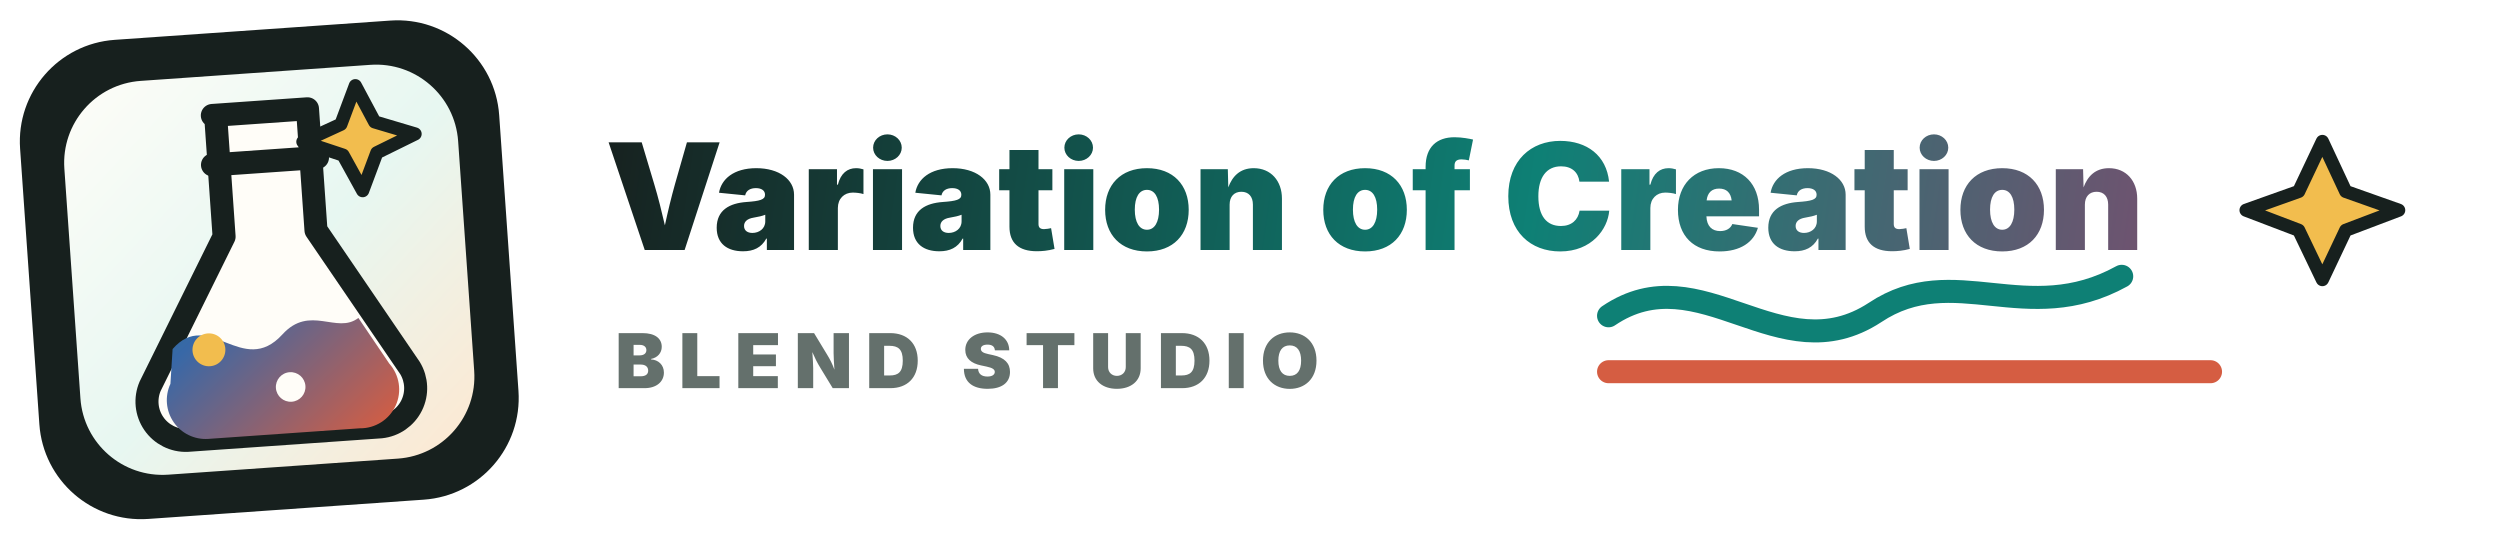
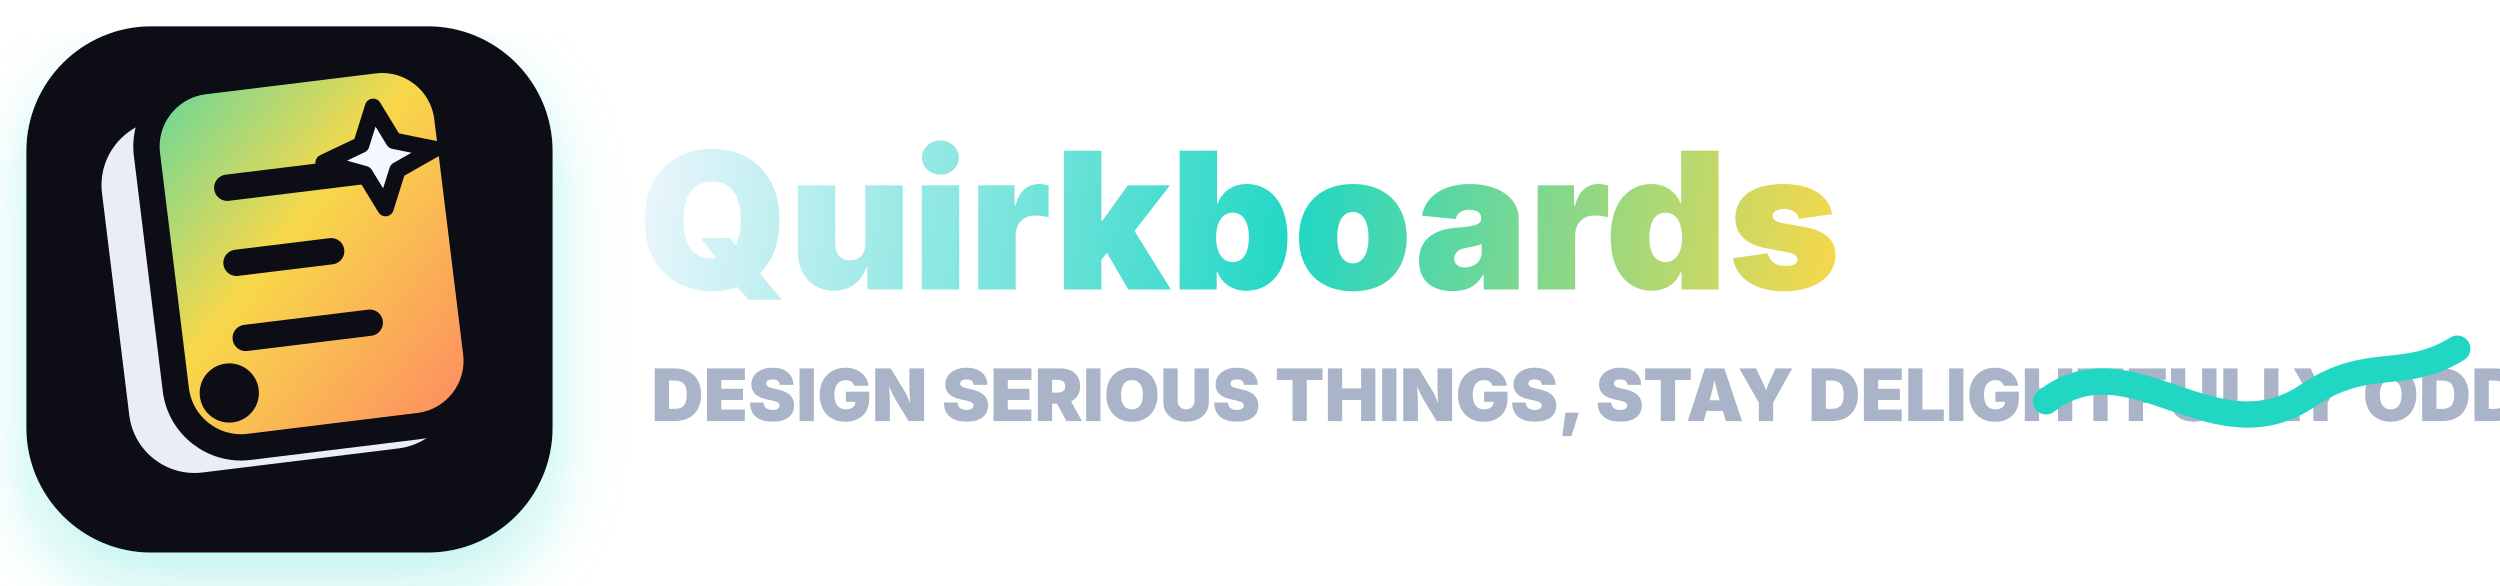
- <svg xmlns="http://www.w3.org/2000/svg" viewBox="0 0 760 170" role="img" aria-labelledby="title desc">
+ <svg xmlns="http://www.w3.org/2000/svg" viewBox="0 0 760 178" role="img" aria-labelledby="title desc">
  <defs>
-     <linearGradient id="paper" x1="20" y1="18" x2="142" y2="148" gradientUnits="userSpaceOnUse">
-       <stop offset="0" stop-color="#fffdf8" />
-       <stop offset="0.52" stop-color="#e7f7f1" />
-       <stop offset="1" stop-color="#ffe7cf" />
+     <linearGradient id="tile" x1="18" y1="18" x2="156" y2="158" gradientUnits="userSpaceOnUse">
+       <stop offset="0" stop-color="#21d7c4" />
+       <stop offset="0.45" stop-color="#f8d84a" />
+       <stop offset="1" stop-color="#ff6b6b" />
    </linearGradient>
-     <linearGradient id="reaction" x1="42" y1="45" x2="116" y2="132" gradientUnits="userSpaceOnUse">
-       <stop offset="0" stop-color="#0e8075" />
-       <stop offset="0.47" stop-color="#3868a7" />
-       <stop offset="1" stop-color="#d55d42" />
+     <linearGradient id="word" x1="186" y1="48" x2="732" y2="122" gradientUnits="userSpaceOnUse">
+       <stop offset="0" stop-color="#f5f7ff" />
+       <stop offset="0.38" stop-color="#21d7c4" />
+       <stop offset="0.68" stop-color="#f8d84a" />
+       <stop offset="1" stop-color="#ff8cc6" />
    </linearGradient>
-     <linearGradient id="word" x1="180" y1="40" x2="724" y2="120" gradientUnits="userSpaceOnUse">
-       <stop offset="0" stop-color="#17201e" />
-       <stop offset="0.52" stop-color="#0e8075" />
-       <stop offset="1" stop-color="#97406d" />
-     </linearGradient>
+     <filter id="glow" x="-20%" y="-30%" width="140%" height="160%">
+       <feDropShadow dx="0" dy="10" stdDeviation="10" flood-color="#21d7c4" flood-opacity="0.28" />
+     </filter>
  </defs>
-   <g transform="rotate(-4 82 84)">
-     <rect x="9" y="9" width="146" height="146" rx="31" fill="#17201e" />
-     <rect x="22" y="22" width="120" height="120" rx="25" fill="url(#paper)" />
-     <path d="M68 34h29v37l25.6 43.8A11.8 11.8 0 0 1 112.5 132h-59A11.8 11.8 0 0 1 43.4 114.8L69 71V34Z" fill="#fffdf8" stroke="#17201e" stroke-width="7" stroke-linejoin="round" />
-     <path d="M51 104c11.8-11.8 20.6 10.3 33.6-2.1 9-8.6 16.5 1.2 23.4-3.4l8.4 14.5A11.8 11.8 0 0 1 106.1 132H59.9a11.8 11.8 0 0 1-10.3-17.5L51 104Z" fill="url(#reaction)" />
-     <path d="M67 49h32" fill="none" stroke="#17201e" stroke-width="7" stroke-linecap="round" />
-     <path d="M112 28l5.1 11.4 12 4.5-12 4.9L112 60l-5.2-11.2-11.9-4.9 11.9-4.5L112 28Z" fill="#f2bd4e" stroke="#17201e" stroke-width="4" stroke-linejoin="round" />
-     <circle cx="62" cy="105" r="5" fill="#f2bd4e" />
-     <circle cx="86" cy="118" r="4.5" fill="#fffdf8" />
+   <g filter="url(#glow)">
+     <rect x="8" y="8" width="160" height="160" rx="38" fill="#090b12" />
+     <g transform="rotate(-7 88 88)">
+       <rect x="35" y="32" width="100" height="108" rx="20" fill="#f5f7ff" opacity="0.96" />
+       <rect x="50" y="22" width="92" height="112" rx="20" fill="url(#tile)" />
+       <rect x="50" y="22" width="92" height="112" rx="20" fill="none" stroke="#090b12" stroke-width="8" />
+       <path d="M73 55h46M73 78h29M73 101h38" fill="none" stroke="#090b12" stroke-width="8" stroke-linecap="round" />
+       <path d="M120 36l5 11 12 4-12 5-5 11-5-11-12-5 12-4 5-11Z" fill="#f5f7ff" stroke="#090b12" stroke-width="5" stroke-linejoin="round" />
+       <circle cx="66" cy="117" r="9" fill="#090b12" />
+     </g>
  </g>
-   <text x="184" y="76" fill="url(#word)" font-family="Trebuchet MS, Inter, Arial, sans-serif" font-size="45" font-weight="900" letter-spacing="0">Variation of Creation</text>
-   <text x="187" y="118" fill="#64706c" font-family="Inter, Segoe UI, Arial, sans-serif" font-size="23" font-weight="850" letter-spacing="4">BLEND STUDIO</text>
-   <path d="M489 113h183" fill="none" stroke="#d55d42" stroke-width="7" stroke-linecap="round" />
-   <path d="M489 96c28-19 52 18 81-1 24-16 46 5 75-11" fill="none" stroke="#0e8075" stroke-width="7" stroke-linecap="round" />
-   <path d="M706 43l7.1 15.2 16.1 5.7-16.1 6.1L706 85l-7.2-15-16-6.1 16-5.7L706 43Z" fill="#f2bd4e" stroke="#17201e" stroke-width="4" stroke-linejoin="round" />
+   <text x="194" y="88" fill="url(#word)" font-family="Trebuchet MS, Inter, Arial, sans-serif" font-size="58" font-weight="900" letter-spacing="0">Quirkboards</text>
+   <text x="198" y="128" fill="#aab4c8" font-family="Inter, Segoe UI, Arial, sans-serif" font-size="22" font-weight="850" letter-spacing="0">DESIGN SERIOUS THINGS, STAY DELIGHTFULLY ODD</text>
+   <path d="M622 122c26-20 51 18 80-2 18-12 29-4 45-14" fill="none" stroke="#21d7c4" stroke-width="8" stroke-linecap="round" />
</svg>
